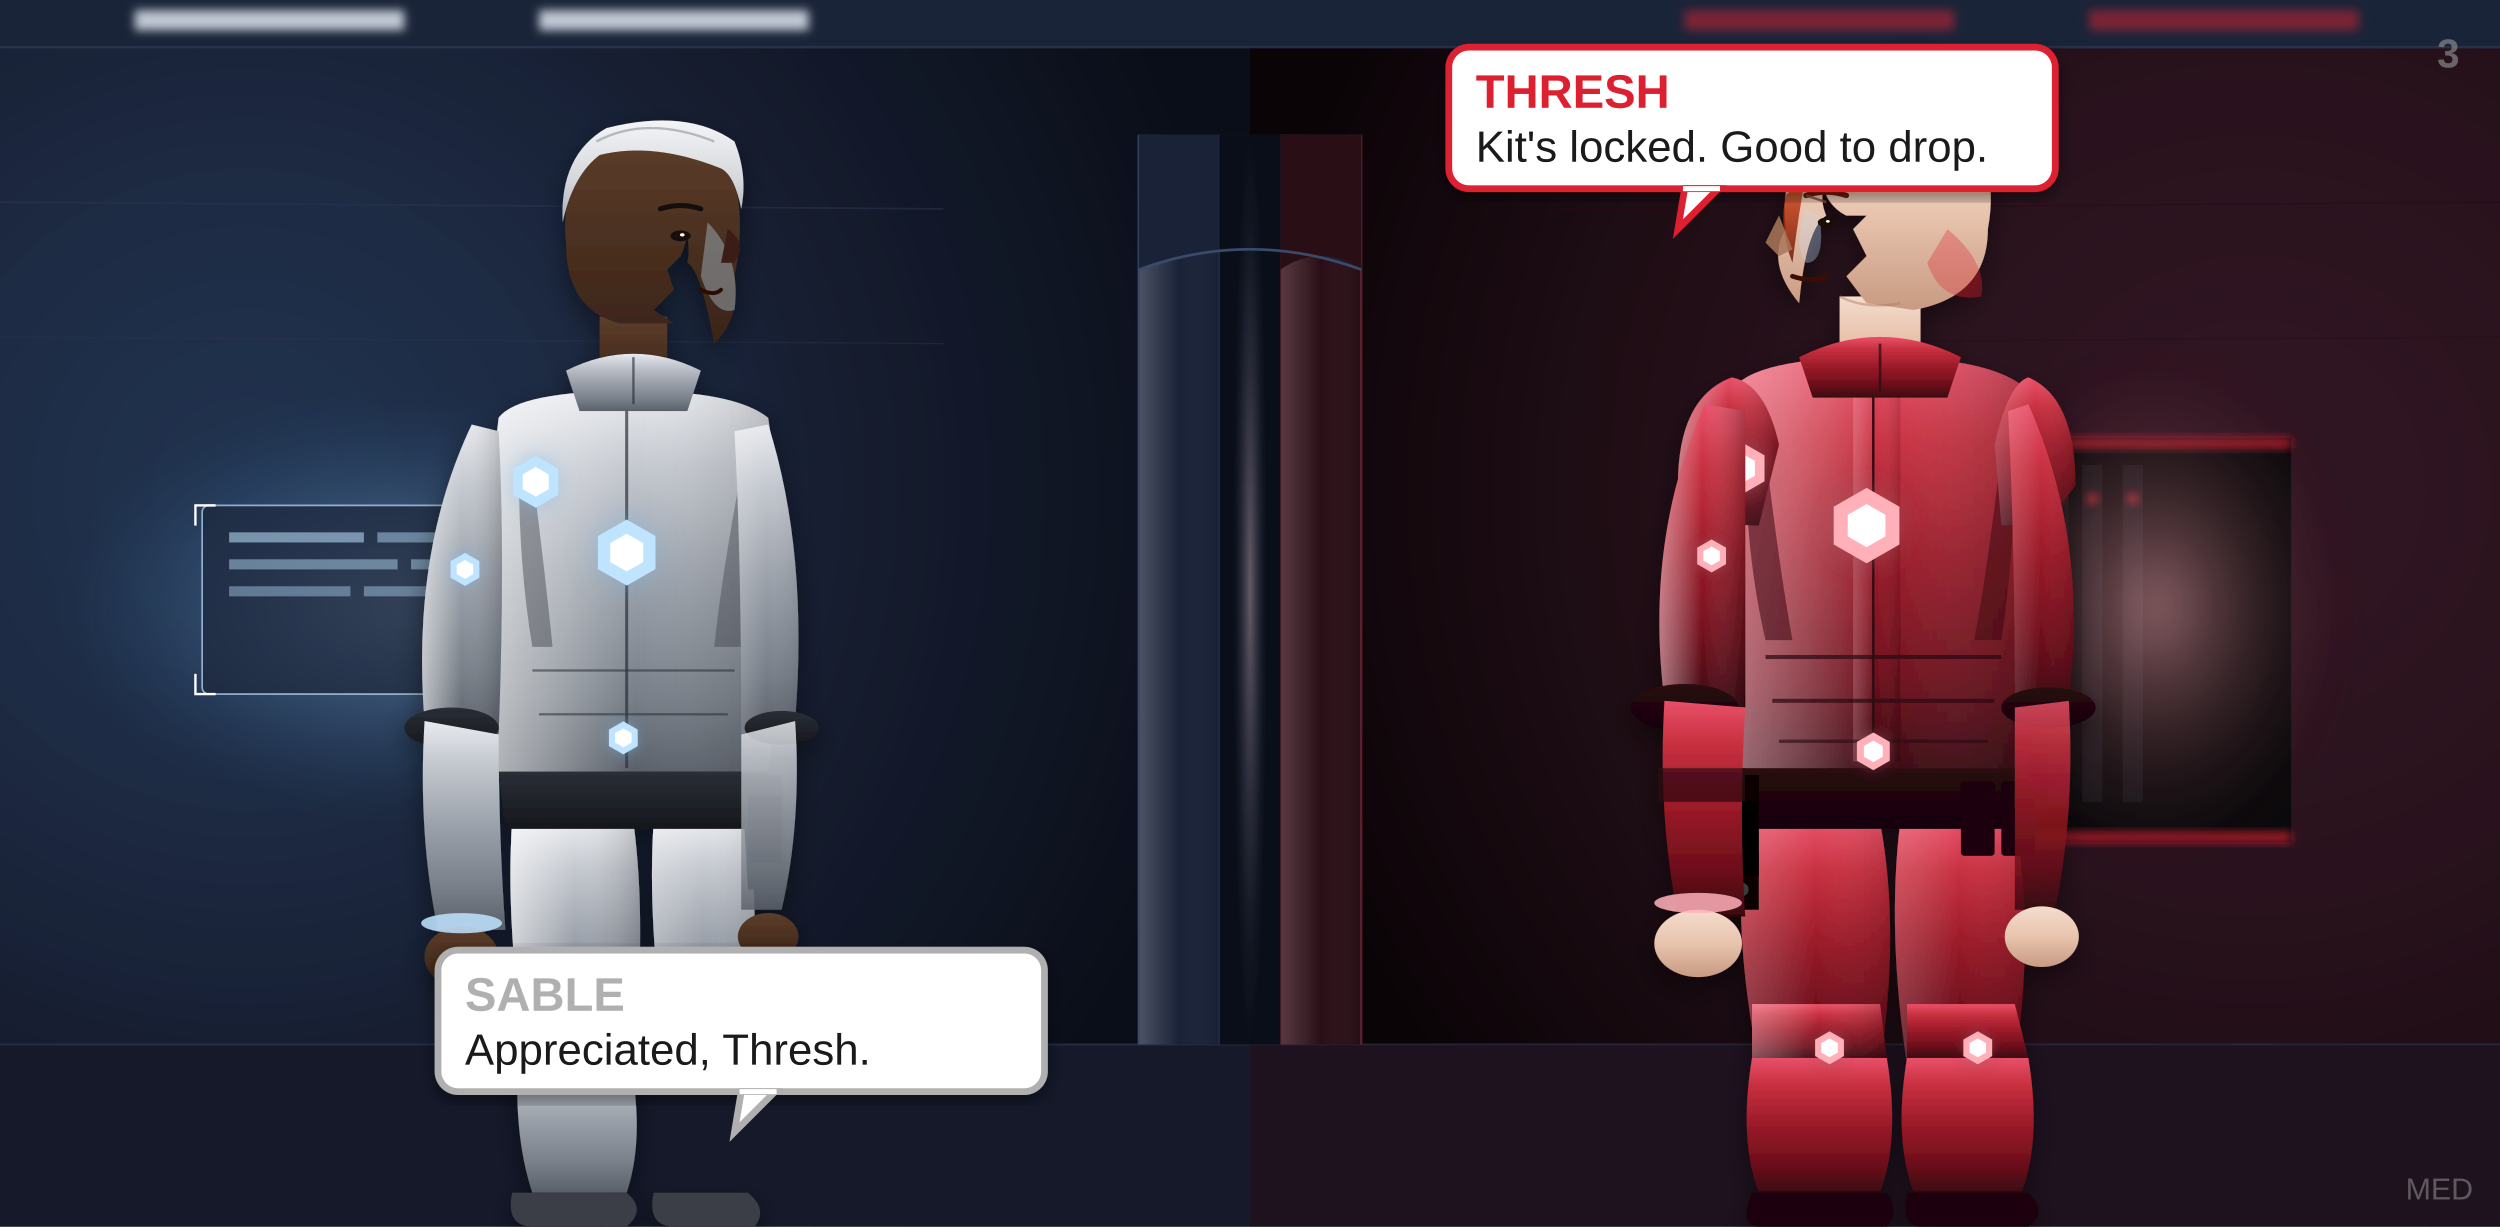
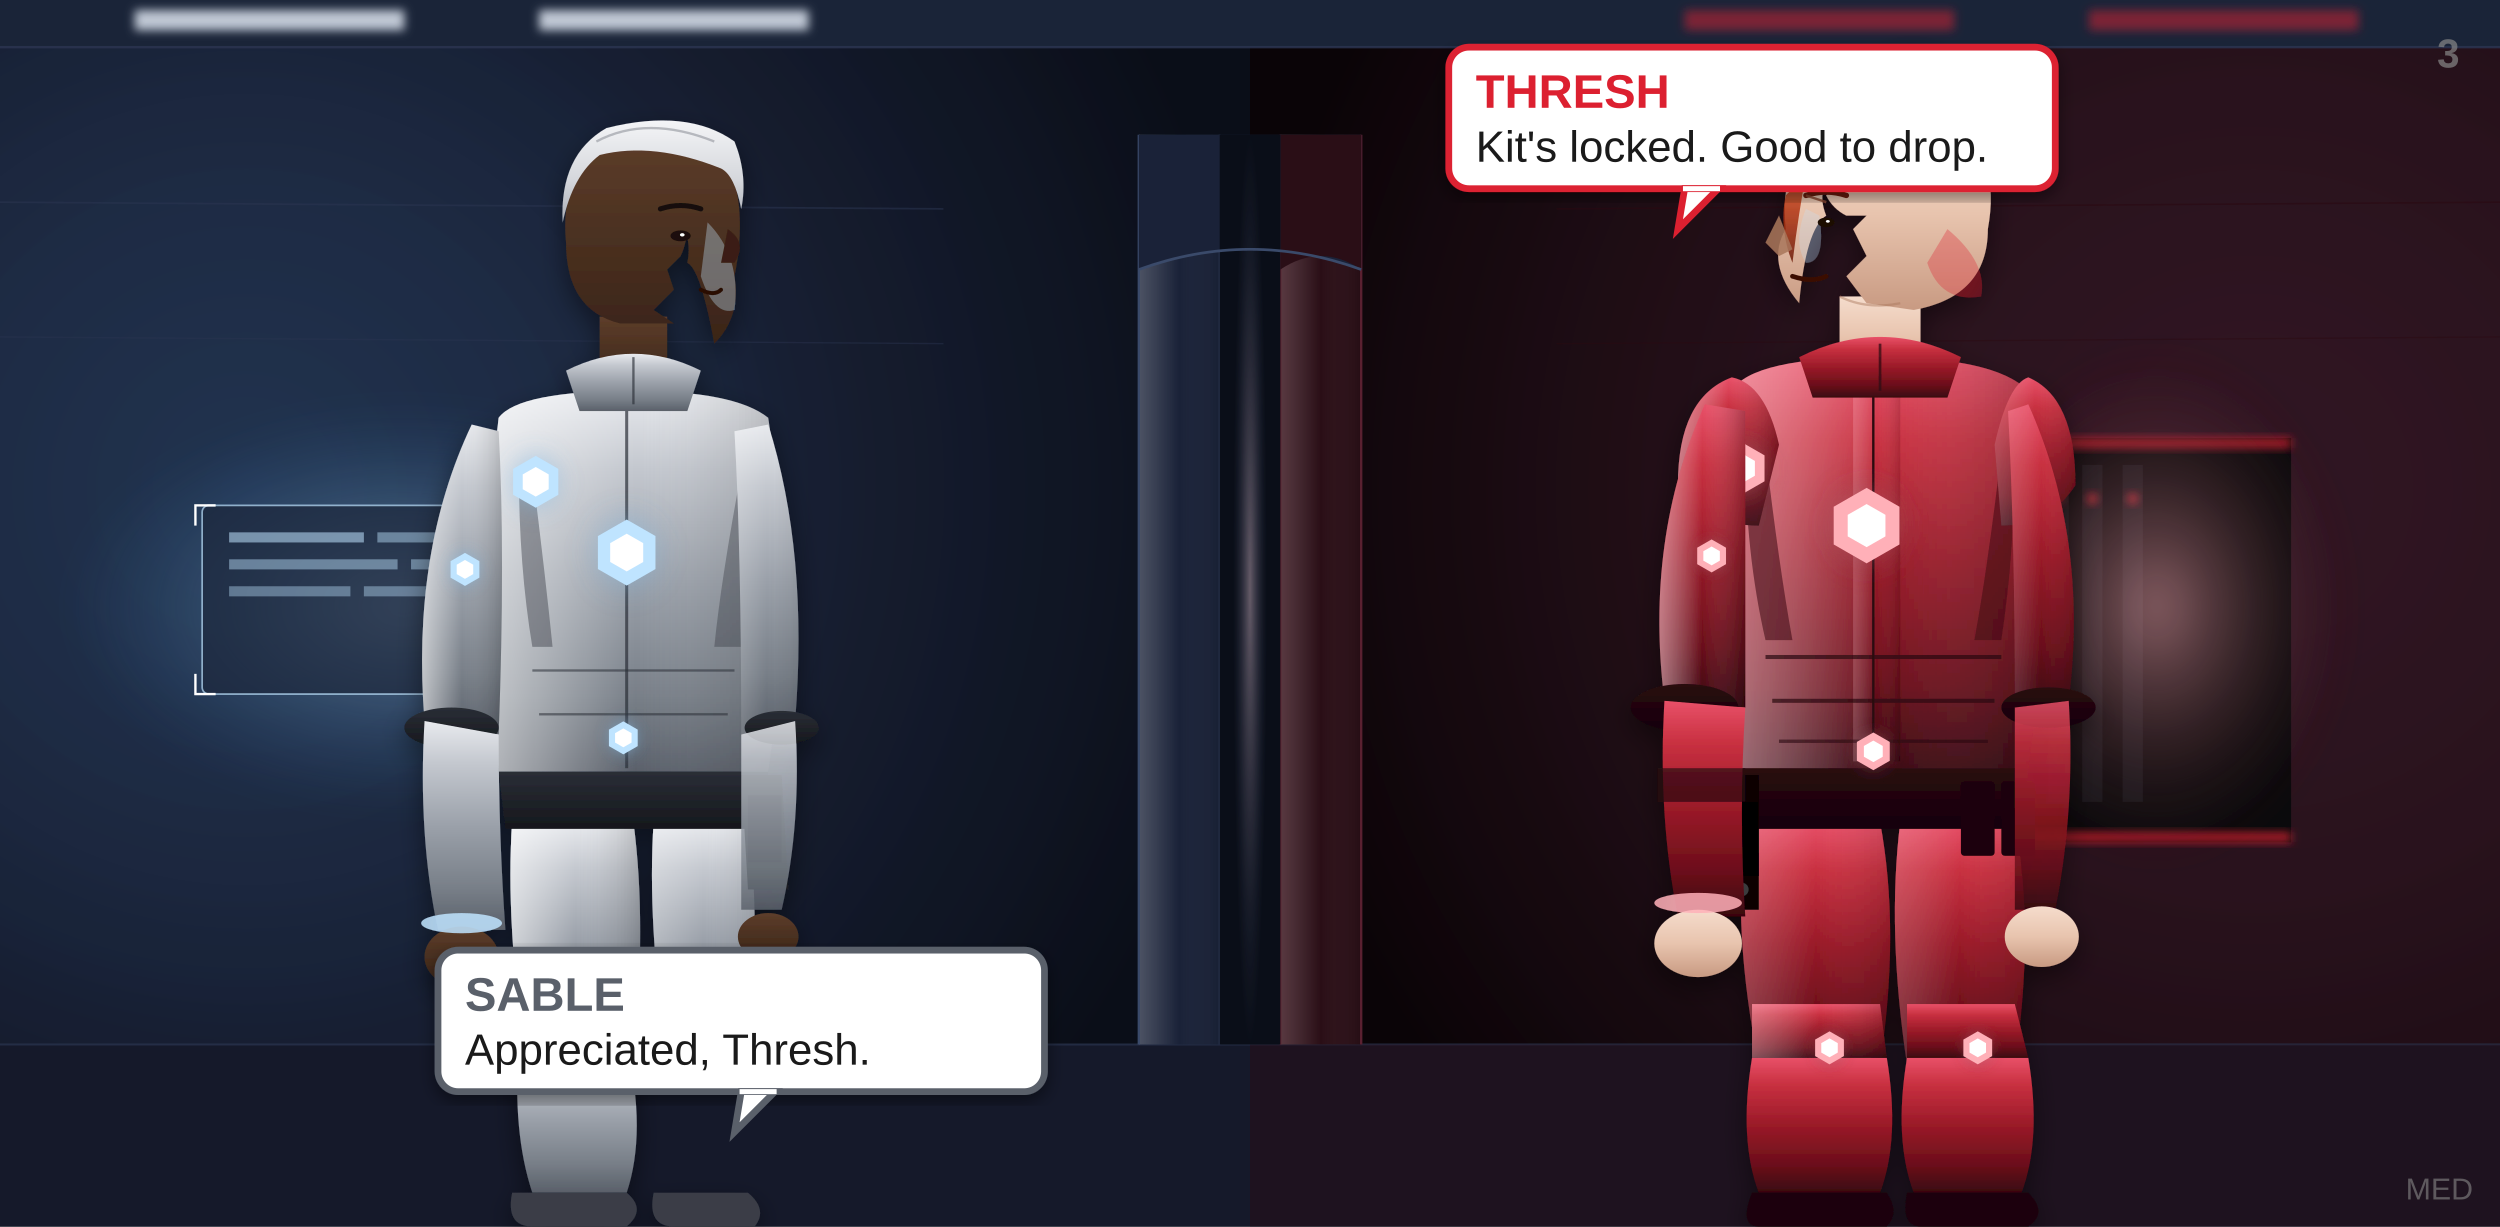
<svg xmlns="http://www.w3.org/2000/svg" viewBox="0 0 742 364" width="742" height="364">
  <defs>
    <filter id="balloonShadow" x="-10%" y="-10%" width="120%" height="120%">
      <feDropShadow dx="0" dy="2" stdDeviation="2.5" flood-color="#000" flood-opacity="0.45" />
    </filter>
    <linearGradient id="p2p3silver" x1="0%" y1="0%" x2="0%" y2="100%">
      <stop offset="0%" stop-color="#e8eaee" />
      <stop offset="20%" stop-color="#c4c8cf" />
      <stop offset="50%" stop-color="#9ba1aa" />
      <stop offset="80%" stop-color="#787f88" />
      <stop offset="100%" stop-color="#5a606a" />
    </linearGradient>
    <linearGradient id="p2p3silverHi" x1="0%" y1="0%" x2="100%" y2="0%">
      <stop offset="0%" stop-color="#ffffff" stop-opacity="0.55" />
      <stop offset="50%" stop-color="#ffffff" stop-opacity="0" />
      <stop offset="100%" stop-color="#000000" stop-opacity="0.18" />
    </linearGradient>
    <linearGradient id="p2p3silverSeam" x1="0%" y1="0%" x2="0%" y2="100%">
      <stop offset="0%" stop-color="#2a2e36" />
      <stop offset="100%" stop-color="#15171c" />
    </linearGradient>
    <linearGradient id="p2p3sableHair" x1="0%" y1="0%" x2="0%" y2="100%">
      <stop offset="0%" stop-color="#f4f5f7" />
      <stop offset="60%" stop-color="#d4d6db" />
      <stop offset="100%" stop-color="#a8acb4" />
    </linearGradient>
    <linearGradient id="p2p3sableSkin" x1="0%" y1="0%" x2="0%" y2="100%">
      <stop offset="0%" stop-color="#5d3d2a" />
      <stop offset="50%" stop-color="#4a3020" />
      <stop offset="100%" stop-color="#3a2418" />
    </linearGradient>
    <linearGradient id="p2p3ruby" x1="0%" y1="0%" x2="0%" y2="100%">
      <stop offset="0%" stop-color="#e85068" />
      <stop offset="20%" stop-color="#c83040" />
      <stop offset="50%" stop-color="#9a1a28" />
      <stop offset="80%" stop-color="#6a0e1a" />
      <stop offset="100%" stop-color="#3a0610" />
    </linearGradient>
    <linearGradient id="p2p3rubyHi" x1="0%" y1="0%" x2="100%" y2="0%">
      <stop offset="0%" stop-color="#ffd0d8" stop-opacity="0.55" />
      <stop offset="50%" stop-color="#ffffff" stop-opacity="0" />
      <stop offset="100%" stop-color="#000000" stop-opacity="0.25" />
    </linearGradient>
    <linearGradient id="p2p3rubySeam" x1="0%" y1="0%" x2="0%" y2="100%">
      <stop offset="0%" stop-color="#2a0810" />
      <stop offset="100%" stop-color="#150408" />
    </linearGradient>
    <linearGradient id="p2p3threshHair" x1="0%" y1="0%" x2="0%" y2="100%">
      <stop offset="0%" stop-color="#d85020" />
      <stop offset="50%" stop-color="#a83012" />
      <stop offset="100%" stop-color="#6a1a08" />
    </linearGradient>
    <linearGradient id="p2p3threshSkin" x1="0%" y1="0%" x2="0%" y2="100%">
      <stop offset="0%" stop-color="#f5dccc" />
      <stop offset="50%" stop-color="#e8c4ae" />
      <stop offset="100%" stop-color="#c89a82" />
    </linearGradient>
    <radialGradient id="p2p3blueGlow" cx="50%" cy="50%">
      <stop offset="0%" stop-color="#bfe4ff" stop-opacity="0.95" />
      <stop offset="100%" stop-color="#3a8ccc" stop-opacity="0" />
    </radialGradient>
    <radialGradient id="p2p3redGlow" cx="50%" cy="50%">
      <stop offset="0%" stop-color="#ffb0b8" stop-opacity="0.95" />
      <stop offset="100%" stop-color="#3a0610" stop-opacity="0" />
    </radialGradient>
    <radialGradient id="p2p3bridgeAmbient" cx="20%" cy="40%" r="80%">
      <stop offset="0%" stop-color="#3a5a8a" stop-opacity="0.55" />
      <stop offset="60%" stop-color="#1a2238" stop-opacity="0.85" />
      <stop offset="100%" stop-color="#0a0e18" />
    </radialGradient>
    <radialGradient id="p2p3corridorAmbient" cx="80%" cy="40%" r="80%">
      <stop offset="0%" stop-color="#5a2030" stop-opacity="0.55" />
      <stop offset="60%" stop-color="#2a0e16" stop-opacity="0.85" />
      <stop offset="100%" stop-color="#0a0204" />
    </radialGradient>
    <filter id="p2p3bloom" x="-50%" y="-50%" width="200%" height="200%">
      <feGaussianBlur stdDeviation="3" />
    </filter>
    <filter id="p2p3softBloom" x="-50%" y="-50%" width="200%" height="200%">
      <feGaussianBlur stdDeviation="1.4" />
    </filter>
    <filter id="p2p3strongBloom" x="-50%" y="-50%" width="200%" height="200%">
      <feGaussianBlur stdDeviation="5" />
    </filter>
    <filter id="p2p3dropShadow" x="-50%" y="-50%" width="200%" height="200%">
      <feDropShadow dx="0" dy="3" stdDeviation="4" flood-color="#000" flood-opacity="0.45" />
    </filter>
    <symbol id="p2p3blueHex" viewBox="-10 -10 20 20" overflow="visible">
      <polygon points="0,-9 7.8,-4.5 7.8,4.5 0,9 -7.8,4.5 -7.8,-4.5" fill="url(#p2p3blueGlow)" filter="url(#p2p3bloom)" />
      <polygon points="0,-7 6.1,-3.5 6.1,3.5 0,7 -6.1,3.5 -6.1,-3.5" fill="#bfe4ff" />
      <polygon points="0,-4 3.5,-2 3.5,2 0,4 -3.5,2 -3.5,-2" fill="#ffffff" />
    </symbol>
    <symbol id="p2p3redHex" viewBox="-10 -10 20 20" overflow="visible">
      <polygon points="0,-9 7.8,-4.5 7.8,4.5 0,9 -7.8,4.5 -7.8,-4.5" fill="url(#p2p3redGlow)" filter="url(#p2p3bloom)" />
      <polygon points="0,-7 6.1,-3.5 6.1,3.5 0,7 -6.1,3.5 -6.1,-3.5" fill="#ffb0b8" />
      <polygon points="0,-4 3.5,-2 3.5,2 0,4 -3.5,2 -3.5,-2" fill="#ffffff" />
    </symbol>
  </defs>
  <g id="p2p3-bg">
    <rect width="742" height="364" fill="#0a0e18" />
    <rect x="0" y="0" width="371" height="364" fill="url(#p2p3bridgeAmbient)" opacity="0.85" />
    <rect x="371" y="0" width="371" height="364" fill="url(#p2p3corridorAmbient)" opacity="0.85" />
    <rect x="0" y="0" width="742" height="14" fill="#1a2438" />
    <rect x="40" y="3" width="80" height="6" fill="#dce4f0" filter="url(#p2p3softBloom)" opacity="0.85" />
    <rect x="160" y="3" width="80" height="6" fill="#dce4f0" filter="url(#p2p3softBloom)" opacity="0.85" />
    <rect x="500" y="3" width="80" height="6" fill="#dc2030" filter="url(#p2p3softBloom)" opacity="0.5" />
    <rect x="620" y="3" width="80" height="6" fill="#dc2030" filter="url(#p2p3softBloom)" opacity="0.5" />
    <line x1="0" y1="14" x2="742" y2="14" stroke="#2a3450" stroke-width="0.7" opacity="0.85" />
    <line x1="0" y1="60" x2="280" y2="62" stroke="#2a3450" stroke-width="0.5" opacity="0.55" />
    <line x1="0" y1="100" x2="280" y2="102" stroke="#2a3450" stroke-width="0.4" opacity="0.45" />
    <line x1="462" y1="62" x2="742" y2="60" stroke="#2a0810" stroke-width="0.5" opacity="0.55" />
    <line x1="462" y1="102" x2="742" y2="100" stroke="#2a0810" stroke-width="0.4" opacity="0.45" />
    <ellipse cx="120" cy="180" rx="100" ry="60" fill="url(#p2p3blueGlow)" filter="url(#p2p3strongBloom)" opacity="0.45" />
    <rect x="60" y="150" width="120" height="56" fill="#1a2438" opacity="0.65" rx="2" />
    <rect x="60" y="150" width="120" height="56" fill="none" stroke="#bfe4ff" stroke-width="0.5" opacity="0.7" rx="2" />
    <rect x="68" y="158" width="40" height="3" fill="#bfe4ff" opacity="0.55" />
    <rect x="112" y="158" width="60" height="3" fill="#bfe4ff" opacity="0.45" />
    <rect x="68" y="166" width="50" height="3" fill="#bfe4ff" opacity="0.45" />
    <rect x="122" y="166" width="50" height="3" fill="#bfe4ff" opacity="0.45" />
    <rect x="68" y="174" width="36" height="3" fill="#bfe4ff" opacity="0.4" />
    <rect x="108" y="174" width="64" height="3" fill="#bfe4ff" opacity="0.4" />
    <path d="M58,156 L58,150 L64,150" fill="none" stroke="#ffffff" stroke-width="0.7" />
    <path d="M176,150 L182,150 L182,156" fill="none" stroke="#ffffff" stroke-width="0.7" />
    <path d="M58,200 L58,206 L64,206" fill="none" stroke="#ffffff" stroke-width="0.7" />
    <path d="M176,206 L182,206 L182,200" fill="none" stroke="#ffffff" stroke-width="0.7" />
    <rect x="600" y="130" width="80" height="120" fill="#0a0a0c" />
    <rect x="600" y="130" width="80" height="3" fill="#dc2030" filter="url(#p2p3softBloom)" opacity="0.8" />
    <rect x="600" y="247" width="80" height="3" fill="#dc2030" filter="url(#p2p3softBloom)" opacity="0.8" />
    <rect x="608" y="138" width="6" height="100" fill="#15161a" />
    <rect x="618" y="138" width="6" height="100" fill="#15161a" />
    <rect x="630" y="138" width="6" height="100" fill="#15161a" />
    <circle cx="611" cy="148" r="1.5" fill="#dc2030" filter="url(#p2p3softBloom)" />
    <circle cx="621" cy="148" r="1.5" fill="#dc2030" filter="url(#p2p3softBloom)" />
    <circle cx="633" cy="148" r="1.5" fill="#dc2030" filter="url(#p2p3softBloom)" />
    <ellipse cx="640" cy="180" rx="60" ry="80" fill="url(#p2p3redGlow)" filter="url(#p2p3strongBloom)" opacity="0.55" />
    <path d="M0,310 L742,310 L742,364 L0,364 Z" fill="#15192a" />
    <line x1="0" y1="310" x2="742" y2="310" stroke="#2a3450" stroke-width="0.6" opacity="0.7" />
    <path d="M371,310 L742,310 L742,364 L371,364 Z" fill="#2a0810" opacity="0.4" />
  </g>
  <g id="p2p3-arch">
    <path d="M338,40 L362,40 L362,310 L338,310 Z" fill="#1a2238" />
    <path d="M338,40 L362,40 L362,310 L338,310 Z" fill="url(#p2p3silverHi)" opacity="0.4" />
    <line x1="338" y1="40" x2="338" y2="310" stroke="#3a4a6a" stroke-width="0.7" />
    <line x1="362" y1="40" x2="362" y2="310" stroke="#2a3450" stroke-width="0.6" />
    <path d="M380,40 L404,40 L404,310 L380,310 Z" fill="#2a0e16" />
    <path d="M380,40 L404,40 L404,310 L380,310 Z" fill="url(#p2p3rubyHi)" opacity="0.4" />
    <line x1="380" y1="40" x2="380" y2="310" stroke="#5a2030" stroke-width="0.6" />
    <line x1="404" y1="40" x2="404" y2="310" stroke="#5a2030" stroke-width="0.7" />
    <path d="M338,40 L404,40 L404,80 Q371,68 338,80 Z" fill="#1a2238" />
    <path d="M380,40 L404,40 L404,80 Q392,72 380,80 Z" fill="#2a0e16" />
    <rect x="362" y="40" width="18" height="270" fill="#0a0e18" />
    <line x1="364" y1="40" x2="364" y2="310" stroke="#bfe4ff" stroke-width="0.7" filter="url(#p2p3softBloom)" opacity="0.85" />
    <line x1="378" y1="40" x2="378" y2="310" stroke="#ffb0b8" stroke-width="0.7" filter="url(#p2p3softBloom)" opacity="0.85" />
    <rect x="366" y="40" width="10" height="270" fill="url(#p2p3blueGlow)" opacity="0.25" />
    <rect x="366" y="40" width="10" height="270" fill="url(#p2p3redGlow)" opacity="0.25" />
    <path d="M338,80 Q371,68 404,80" fill="none" stroke="#3a4a6a" stroke-width="0.8" />
  </g>
  <g id="p2p3-sable" filter="url(#p2p3dropShadow)" transform="translate(180, 64)">
    <g id="p2p3-sable-legs">
      <path d="M-28,180 Q-30,210 -24,250 L8,250 Q12,210 8,180 Z" fill="url(#p2p3silver)" />
      <path d="M-28,180 Q-30,210 -24,250 L8,250 Q12,210 8,180 Z" fill="url(#p2p3silverHi)" />
      <path d="M14,180 Q12,210 18,250 L42,250 Q46,210 42,180 Z" fill="url(#p2p3silver)" />
      <path d="M14,180 Q12,210 18,250 L42,250 Q46,210 42,180 Z" fill="url(#p2p3silverHi)" opacity="0.5" />
      <rect x="-28" y="240" width="36" height="6" fill="url(#p2p3silverSeam)" />
      <rect x="14" y="240" width="32" height="6" fill="url(#p2p3silverSeam)" />
      <path d="M-26,246 Q-28,272 -22,290 L6,290 Q12,272 6,246 Z" fill="url(#p2p3silver)" />
      <path d="M-28,290 Q-30,300 -22,300 L6,300 Q12,295 6,290 Z" fill="#3a3e46" />
      <path d="M14,290 Q12,300 20,300 L44,300 Q48,295 42,290 Z" fill="#3a3e46" />
      <use href="#p2p3blueHex" x="-15" y="241" width="14" height="14" />
    </g>
    <g id="p2p3-sable-torso">
      <path d="M-32,165 L48,165 L46,182 L-30,182 Z" fill="url(#p2p3silverSeam)" />
      <path d="M-32,60 Q-38,110 -32,165 L48,165 Q56,110 48,60 Q38,52 8,52 Q-26,52 -32,60 Z" fill="url(#p2p3silver)" />
      <path d="M-32,60 Q-38,110 -32,165 L48,165 Q56,110 48,60 Q38,52 8,52 Q-26,52 -32,60 Z" fill="url(#p2p3silverHi)" />
      <line x1="6" y1="56" x2="6" y2="164" stroke="#2a2e36" stroke-width="0.9" opacity="0.7" />
      <path d="M-22,76 Q-18,108 -16,128 L-22,128 Q-26,104 -26,76 Z" fill="#2a2e36" opacity="0.4" />
      <path d="M40,76 Q34,108 32,128 L40,128 Q42,104 42,76 Z" fill="#2a2e36" opacity="0.35" />
      <line x1="-22" y1="135" x2="38" y2="135" stroke="#2a2e36" stroke-width="0.7" opacity="0.55" />
      <line x1="-20" y1="148" x2="36" y2="148" stroke="#2a2e36" stroke-width="0.7" opacity="0.55" />
      <path d="M40,166 L52,166 L54,200 L42,200 Z" fill="#1d1f24" />
      <rect x="42" y="172" width="10" height="20" fill="#0a0a0c" />
      <use href="#p2p3blueHex" x="-8" y="86" width="28" height="28" />
      <use href="#p2p3blueHex" x="-32" y="68" width="22" height="22" />
      <use href="#p2p3blueHex" x="-2" y="148" width="14" height="14" />
    </g>
    <g id="p2p3-sable-arms">
      <path d="M-40,62 Q-58,100 -54,150 L-32,154 Q-30,100 -32,64 Z" fill="url(#p2p3silver)" />
      <path d="M-40,62 Q-58,100 -54,150 L-32,154 Q-30,100 -32,64 Z" fill="url(#p2p3silverHi)" />
      <ellipse cx="-46" cy="152" rx="14" ry="6" fill="url(#p2p3silverSeam)" />
      <path d="M-54,150 Q-56,184 -50,212 L-30,212 Q-32,184 -32,154 Z" fill="url(#p2p3silver)" />
      <ellipse cx="-43" cy="220" rx="11" ry="9" fill="url(#p2p3sableSkin)" />
      <use href="#p2p3blueHex" x="-49" y="98" width="14" height="14" />
      <ellipse cx="-43" cy="210" rx="12" ry="3" fill="#bfe4ff" opacity="0.85" />
      <path d="M48,62 Q60,100 56,150 L40,154 Q40,100 38,64 Z" fill="url(#p2p3silver)" />
      <path d="M48,62 Q60,100 56,150 L40,154 Q40,100 38,64 Z" fill="url(#p2p3silverHi)" opacity="0.4" />
      <ellipse cx="52" cy="152" rx="11" ry="5" fill="url(#p2p3silverSeam)" />
      <path d="M56,150 Q58,180 52,206 L40,206 Q40,180 40,154 Z" fill="url(#p2p3silver)" opacity="0.85" />
      <ellipse cx="48" cy="214" rx="9" ry="7" fill="url(#p2p3sableSkin)" />
    </g>
    <g id="p2p3-sable-neck">
      <path d="M-2,30 L-2,52 L18,52 L18,30 Z" fill="url(#p2p3sableSkin)" />
      <path d="M-12,46 Q8,36 28,46 L24,58 L-8,58 Z" fill="url(#p2p3silver)" />
      <line x1="8" y1="42" x2="8" y2="56" stroke="#2a2e36" stroke-width="0.7" opacity="0.65" />
    </g>
    <g id="p2p3-sable-head">
      <path d="M-12,8 Q-14,-12 0,-22 Q22,-26 36,-16 Q42,-2 38,18 Q40,30 32,38 Q28,16 24,14 Q26,4 18,-2 L24,2 Q24,8 22,12 L18,16 L20,22 L14,28 L20,32 L4,32 Q-12,28 -12,8 Z" fill="url(#p2p3sableSkin)" />
      <path d="M-13,2 Q-14,-18 0,-26 Q24,-32 38,-22 Q42,-12 40,-2 Q38,-12 34,-14 Q14,-22 -2,-18 Q-10,-12 -13,2 Z" fill="url(#p2p3sableHair)" />
      <path d="M-3,-22 Q12,-30 32,-22" fill="none" stroke="#9ea1a8" stroke-width="0.7" opacity="0.7" />
      <path d="M30,2 Q40,12 38,28 Q32,30 28,18 Z" fill="#bfe4ff" opacity="0.35" />
      <ellipse cx="22" cy="6" rx="3" ry="1.6" fill="#1a0e08" />
      <ellipse cx="22.5" cy="5.7" rx="0.7" ry="0.5" fill="#ffffff" />
      <path d="M16,-2 Q22,-4 28,-2" fill="none" stroke="#15100b" stroke-width="1.5" stroke-linecap="round" />
      <path d="M36,4 Q42,8 38,14 L34,14 Z" fill="#3a1f12" />
      <path d="M28,22 Q32,24 34,22" fill="none" stroke="#2a1006" stroke-width="1.2" stroke-linecap="round" />
    </g>
  </g>
  <g id="p2p3-thresh" filter="url(#p2p3dropShadow)" transform="translate(550, 60)">
    <g id="p2p3-thresh-legs">
      <path d="M-32,184 Q-36,216 -28,256 L8,256 Q14,216 8,184 Z" fill="url(#p2p3ruby)" />
      <path d="M-32,184 Q-36,216 -28,256 L8,256 Q14,216 8,184 Z" fill="url(#p2p3rubyHi)" opacity="0.45" />
      <path d="M14,184 Q10,216 16,256 L48,256 Q54,216 48,184 Z" fill="url(#p2p3ruby)" />
      <path d="M14,184 Q10,216 16,256 L48,256 Q54,216 48,184 Z" fill="url(#p2p3rubyHi)" opacity="0.4" />
      <path d="M-30,238 L8,238 L10,254 L-30,254 Z" fill="url(#p2p3ruby)" />
      <path d="M-30,238 L8,238 L10,254 L-30,254 Z" fill="url(#p2p3rubyHi)" opacity="0.7" />
      <path d="M16,238 L48,238 L52,254 L16,254 Z" fill="url(#p2p3ruby)" />
      <path d="M-30,254 Q-34,278 -28,294 L8,294 Q14,278 10,254 Z" fill="url(#p2p3ruby)" />
      <path d="M16,254 Q12,278 18,294 L50,294 Q56,278 52,254 Z" fill="url(#p2p3ruby)" />
      <path d="M-30,294 Q-34,304 -28,304 L10,304 Q14,300 10,294 Z" fill="#1a0408" />
      <path d="M16,294 Q14,304 20,304 L52,304 Q58,300 52,294 Z" fill="#1a0408" />
      <use href="#p2p3redHex" x="-14" y="244" width="14" height="14" />
      <use href="#p2p3redHex" x="30" y="244" width="14" height="14" />
    </g>
    <g id="p2p3-thresh-torso">
      <path d="M-36,168 L52,168 L50,186 L-34,186 Z" fill="url(#p2p3rubySeam)" />
      <path d="M-36,56 Q-44,108 -36,168 L52,168 Q60,108 52,56 Q42,46 8,46 Q-30,46 -36,56 Z" fill="url(#p2p3ruby)" />
      <path d="M-36,56 Q-44,108 -36,168 L52,168 Q60,108 52,56 Q42,46 8,46 Q-30,46 -36,56 Z" fill="url(#p2p3rubyHi)" />
      <path d="M0,48 L14,48 L14,166 L0,166 Z" fill="url(#p2p3ruby)" />
      <path d="M0,48 L14,48 L14,166 L0,166 Z" fill="url(#p2p3rubyHi)" opacity="0.55" />
      <line x1="6" y1="48" x2="6" y2="166" stroke="#2a0810" stroke-width="0.7" />
      <path d="M-26,74 Q-22,108 -18,130 L-26,130 Q-32,104 -32,74 Z" fill="#3a0610" opacity="0.55" />
      <path d="M44,74 Q40,108 36,130 L44,130 Q48,104 48,74 Z" fill="#3a0610" opacity="0.5" />
      <line x1="-26" y1="135" x2="44" y2="135" stroke="#2a0810" stroke-width="1.2" opacity="0.7" />
      <line x1="-24" y1="148" x2="42" y2="148" stroke="#2a0810" stroke-width="1.2" opacity="0.7" />
      <line x1="-22" y1="160" x2="40" y2="160" stroke="#2a0810" stroke-width="1" opacity="0.6" />
      <path d="M-40,170 L-28,170 L-28,210 L-44,210 Z" fill="#0a0204" />
      <rect x="-38" y="178" width="10" height="22" fill="#050102" />
      <circle cx="-33" cy="204" r="2" fill="#3a3a3e" />
      <rect x="32" y="172" width="10" height="22" fill="#1a0408" rx="1" />
      <rect x="44" y="172" width="10" height="22" fill="#1a0408" rx="1" />
      <use href="#p2p3redHex" x="-12" y="80" width="32" height="32" />
      <path d="M-36,52 Q-52,58 -52,84 Q-44,96 -28,96 L-22,72 Q-26,54 -36,52 Z" fill="url(#p2p3ruby)" />
      <path d="M-36,52 Q-52,58 -52,84 Q-44,96 -28,96 L-22,72 Q-26,54 -36,52 Z" fill="url(#p2p3rubyHi)" />
      <use href="#p2p3redHex" x="-44" y="68" width="22" height="22" />
      <path d="M52,52 Q66,58 66,84 Q58,96 44,96 L42,72 Q46,54 52,52 Z" fill="url(#p2p3ruby)" />
      <path d="M52,52 Q66,58 66,84 Q58,96 44,96 L42,72 Q46,54 52,52 Z" fill="url(#p2p3rubyHi)" opacity="0.5" />
      <use href="#p2p3redHex" x="-2" y="155" width="16" height="16" />
    </g>
    <g id="p2p3-thresh-arms">
      <path d="M-44,60 Q-62,100 -56,148 L-32,150 Q-32,100 -32,62 Z" fill="url(#p2p3ruby)" />
      <path d="M-44,60 Q-62,100 -56,148 L-32,150 Q-32,100 -32,62 Z" fill="url(#p2p3rubyHi)" />
      <ellipse cx="-50" cy="150" rx="16" ry="7" fill="url(#p2p3rubySeam)" />
      <path d="M-56,148 Q-58,182 -52,212 L-32,212 Q-34,182 -32,150 Z" fill="url(#p2p3ruby)" />
      <ellipse cx="-46" cy="220" rx="13" ry="10" fill="url(#p2p3threshSkin)" />
      <use href="#p2p3redHex" x="-49" y="98" width="14" height="14" />
      <ellipse cx="-46" cy="208" rx="13" ry="3" fill="#ffb0b8" opacity="0.85" />
      <path d="M-58,168 L-32,168 L-32,178 L-58,178 Z" fill="#2a0810" opacity="0.7" />
      <path d="M52,60 Q70,100 64,148 L48,150 Q48,100 46,62 Z" fill="url(#p2p3ruby)" />
      <path d="M52,60 Q70,100 64,148 L48,150 Q48,100 46,62 Z" fill="url(#p2p3rubyHi)" opacity="0.4" />
      <ellipse cx="58" cy="150" rx="14" ry="6" fill="url(#p2p3rubySeam)" />
      <path d="M64,148 Q66,180 60,210 L48,210 Q48,180 48,150 Z" fill="url(#p2p3ruby)" opacity="0.85" />
      <ellipse cx="56" cy="218" rx="11" ry="9" fill="url(#p2p3threshSkin)" />
    </g>
    <g id="p2p3-thresh-neck">
      <path d="M-4,28 L-4,52 L20,52 L20,28 Z" fill="url(#p2p3threshSkin)" />
      <path d="M-16,46 Q8,34 32,46 L28,58 L-12,58 Z" fill="url(#p2p3ruby)" />
      <line x1="8" y1="42" x2="8" y2="56" stroke="#2a0810" stroke-width="0.8" opacity="0.7" />
    </g>
    <g id="p2p3-thresh-head">
      <path d="M40,8 Q44,-14 30,-22 Q6,-28 -10,-22 Q-22,-12 -20,8 Q-26,18 -16,30 Q-14,8 -8,4 Q-12,-6 -2,-10 L-8,-2 Q-6,2 -2,4 L4,4 L0,8 L4,16 L-2,22 L4,30 L18,32 Q40,28 40,8 Z" fill="url(#p2p3threshSkin)" />
      <path d="M-20,-2 Q-22,8 -18,18 Q-16,2 -14,-8 Z" fill="url(#p2p3threshHair)" opacity="0.85" />
      <path d="M-12,-22 Q-2,-44 18,-46 Q40,-42 42,-22 Q40,-26 30,-30 Q12,-32 0,-26 Q-8,-22 -12,-22 Z" fill="url(#p2p3threshHair)" />
      <path d="M-6,-30 Q12,-42 30,-32" fill="none" stroke="#6a1a08" stroke-width="1.1" opacity="0.85" />
      <path d="M0,-22 Q14,-32 30,-22" fill="none" stroke="#a83012" stroke-width="0.8" opacity="0.65" />
      <path d="M28,8 Q40,18 38,28 Q26,30 22,18 Z" fill="#dc2030" opacity="0.32" />
      <path d="M-14,2 Q-18,12 -14,18 Q-8,18 -10,4 Z" fill="#bfe4ff" opacity="0.25" />
      <ellipse cx="-8" cy="6" rx="2.5" ry="1.4" fill="#1a0a04" />
      <ellipse cx="-7.5" cy="5.7" rx="0.6" ry="0.4" fill="#ffffff" />
      <path d="M-14,-2 Q-8,-4 -2,-2" fill="none" stroke="#6a1a08" stroke-width="1.6" stroke-linecap="round" />
      <line x1="-14" y1="-2" x2="-8" y2="0" stroke="#8a4830" stroke-width="0.7" opacity="0.85" />
      <path d="M-22,4 L-26,12 L-22,16 L-18,14 Z" fill="#a8765a" opacity="0.85" />
      <path d="M-18,22 Q-12,24 -8,22" fill="none" stroke="#3a1006" stroke-width="1.4" stroke-linecap="round" />
      <path d="M-4,28 Q4,32 14,30" fill="none" stroke="#a8765a" stroke-width="0.7" opacity="0.45" />
    </g>
  </g>
  <g id="p2p3-dialogue">
    <rect x="430" y="14" width="180" height="42" rx="6" fill="white" stroke="#dc2030" stroke-width="2" filter="url(#balloonShadow)" />
    <polygon points="500,56 510,56 498,68" fill="white" stroke="#dc2030" stroke-width="2" />
    <line x1="499.5" y1="56" x2="510.5" y2="56" stroke="white" stroke-width="1.5" />
    <text x="438" y="32" font-family="Helvetica Neue, Arial, sans-serif" font-size="14" font-weight="800" fill="#dc2030">THRESH</text>
    <text x="438" y="48" font-family="Helvetica Neue, Arial, sans-serif" font-size="13" fill="#1a1a1a">Kit's locked. Good to drop.</text>
-     <rect x="130" y="282" width="180" height="42" rx="6" fill="white" stroke="#b0b0b0" stroke-width="2" filter="url(#balloonShadow)" />
-     <polygon points="220,324 230,324 218,336" fill="white" stroke="#b0b0b0" stroke-width="2" />
+     <rect x="130" y="282" width="180" height="42" rx="6" fill="white" stroke="#5a606a" stroke-width="2" filter="url(#balloonShadow)" />
+     <polygon points="220,324 230,324 218,336" fill="white" stroke="#5a606a" stroke-width="2" />
    <line x1="219.5" y1="324" x2="230.5" y2="324" stroke="white" stroke-width="1.5" />
-     <text x="138" y="300" font-family="Helvetica Neue, Arial, sans-serif" font-size="14" font-weight="800" fill="#b0b0b0">SABLE</text>
+     <text x="138" y="300" font-family="Helvetica Neue, Arial, sans-serif" font-size="14" font-weight="800" fill="#5a606a">SABLE</text>
    <text x="138" y="316" font-family="Helvetica Neue, Arial, sans-serif" font-size="13" fill="#1a1a1a">Appreciated, Thresh.</text>
  </g>
  <g id="p2p3-meta">
    <text x="730" y="20" text-anchor="end" font-family="Helvetica Neue, Arial, sans-serif" font-size="12" font-weight="bold" fill="#888" opacity="0.7">3</text>
    <text x="734" y="356" text-anchor="end" font-family="Helvetica Neue, Arial, sans-serif" font-size="9" fill="#888" opacity="0.6">MED</text>
  </g>
</svg>
